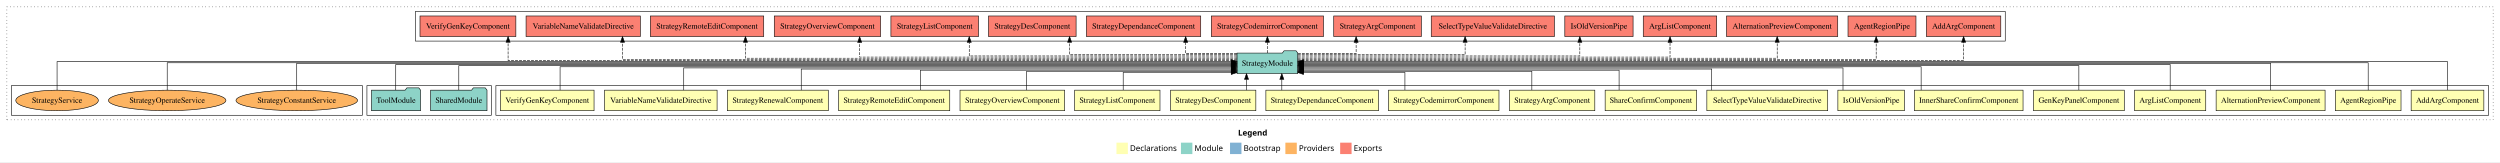
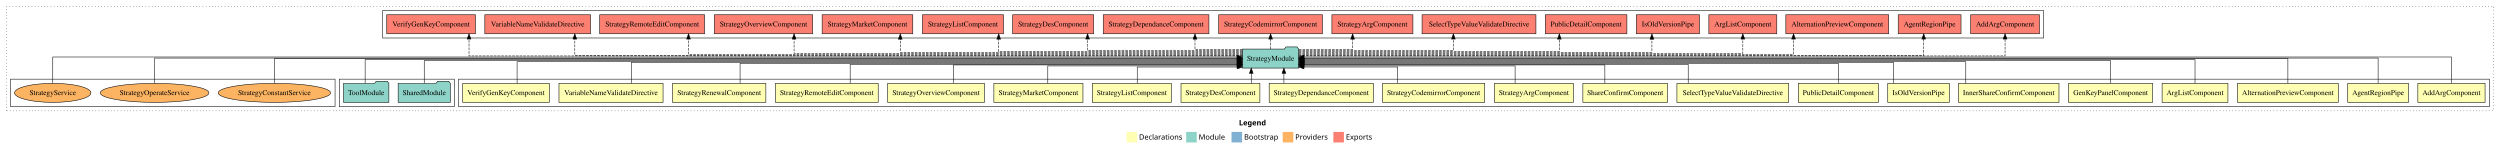
- <svg xmlns="http://www.w3.org/2000/svg" width="4381pt" height="284pt" viewBox="0.00 0.00 4381.00 284.00">
+ <svg xmlns="http://www.w3.org/2000/svg" width="4738pt" height="284pt" viewBox="0.00 0.00 4738.00 284.00">
  <g id="graph0" class="graph" transform="scale(1 1) rotate(0) translate(4 280)">
-     <polygon fill="#ffffff" stroke="transparent" points="-4,4 -4,-280 4377,-280 4377,4 -4,4" />
-     <text text-anchor="start" x="2165.509" y="-42.4" font-family="sans-serif" font-weight="bold" font-size="14.00" fill="#000000">Legend</text>
-     <polygon fill="#ffffb3" stroke="transparent" points="1952.5,-10 1952.5,-30 1972.5,-30 1972.5,-10 1952.5,-10" />
-     <text text-anchor="start" x="1976.129" y="-15.4" font-family="sans-serif" font-size="14.00" fill="#000000">  Declarations</text>
-     <polygon fill="#8dd3c7" stroke="transparent" points="2065.5,-10 2065.5,-30 2085.5,-30 2085.5,-10 2065.5,-10" />
-     <text text-anchor="start" x="2089.225" y="-15.4" font-family="sans-serif" font-size="14.00" fill="#000000">  Module</text>
-     <polygon fill="#80b1d3" stroke="transparent" points="2151.5,-10 2151.5,-30 2171.5,-30 2171.5,-10 2151.5,-10" />
-     <text text-anchor="start" x="2175.281" y="-15.4" font-family="sans-serif" font-size="14.00" fill="#000000">  Bootstrap</text>
-     <polygon fill="#fdb462" stroke="transparent" points="2248.5,-10 2248.5,-30 2268.5,-30 2268.5,-10 2248.5,-10" />
-     <text text-anchor="start" x="2272.173" y="-15.4" font-family="sans-serif" font-size="14.00" fill="#000000">  Providers</text>
-     <polygon fill="#fb8072" stroke="transparent" points="2344.5,-10 2344.5,-30 2364.5,-30 2364.5,-10 2344.5,-10" />
-     <text text-anchor="start" x="2368.226" y="-15.4" font-family="sans-serif" font-size="14.00" fill="#000000">  Exports</text>
+     <polygon fill="#ffffff" stroke="transparent" points="-4,4 -4,-280 4734,-280 4734,4 -4,4" />
+     <text text-anchor="start" x="2344.009" y="-42.4" font-family="sans-serif" font-weight="bold" font-size="14.00" fill="#000000">Legend</text>
+     <polygon fill="#ffffb3" stroke="transparent" points="2131,-10 2131,-30 2151,-30 2151,-10 2131,-10" />
+     <text text-anchor="start" x="2154.629" y="-15.4" font-family="sans-serif" font-size="14.00" fill="#000000">  Declarations</text>
+     <polygon fill="#8dd3c7" stroke="transparent" points="2244,-10 2244,-30 2264,-30 2264,-10 2244,-10" />
+     <text text-anchor="start" x="2267.725" y="-15.4" font-family="sans-serif" font-size="14.00" fill="#000000">  Module</text>
+     <polygon fill="#80b1d3" stroke="transparent" points="2330,-10 2330,-30 2350,-30 2350,-10 2330,-10" />
+     <text text-anchor="start" x="2353.781" y="-15.4" font-family="sans-serif" font-size="14.00" fill="#000000">  Bootstrap</text>
+     <polygon fill="#fdb462" stroke="transparent" points="2427,-10 2427,-30 2447,-30 2447,-10 2427,-10" />
+     <text text-anchor="start" x="2450.673" y="-15.4" font-family="sans-serif" font-size="14.00" fill="#000000">  Providers</text>
+     <polygon fill="#fb8072" stroke="transparent" points="2523,-10 2523,-30 2543,-30 2543,-10 2523,-10" />
+     <text text-anchor="start" x="2546.726" y="-15.4" font-family="sans-serif" font-size="14.00" fill="#000000">  Exports</text>
    <g id="clust1" class="cluster">
-       <polygon fill="none" stroke="#000000" stroke-dasharray="1,5" points="8,-70 8,-268 4365,-268 4365,-70 8,-70" />
+       <polygon fill="none" stroke="#000000" stroke-dasharray="1,5" points="8,-70 8,-268 4722,-268 4722,-70 8,-70" />
    </g>
    <g id="clust2" class="cluster">
-       <polygon fill="none" stroke="#000000" points="865,-78 865,-130 4357,-130 4357,-78 865,-78" />
-     </g>
-     <g id="clust22" class="cluster">
+       <polygon fill="none" stroke="#000000" points="865,-78 865,-130 4714,-130 4714,-78 865,-78" />
+     </g>
+     <g id="clust24" class="cluster">
      <polygon fill="none" stroke="#000000" points="639,-78 639,-130 857,-130 857,-78 639,-78" />
    </g>
-     <g id="clust23" class="cluster">
-       <polygon fill="none" stroke="#000000" points="724,-208 724,-260 3510,-260 3510,-208 724,-208" />
-     </g>
    <g id="clust25" class="cluster">
+       <polygon fill="none" stroke="#000000" points="721,-208 721,-260 3869,-260 3869,-208 721,-208" />
+     </g>
+     <g id="clust27" class="cluster">
      <polygon fill="none" stroke="#000000" points="16,-78 16,-130 631,-130 631,-78 16,-78" />
    </g>
    <g id="node1" class="node">
-       <polygon fill="#ffffb3" stroke="#000000" points="4348.706,-122 4221.294,-122 4221.294,-86 4348.706,-86 4348.706,-122" />
-       <text text-anchor="middle" x="4285" y="-99.8" font-family="Times,serif" font-size="14.00" fill="#000000">AddArgComponent</text>
-     </g>
-     <g id="node20" class="node">
-       <polygon fill="#8dd3c7" stroke="#000000" points="2270.204,-187 2267.204,-191 2246.204,-191 2243.204,-187 2163.796,-187 2163.796,-151 2270.204,-151 2270.204,-187" />
-       <text text-anchor="middle" x="2217" y="-164.8" font-family="Times,serif" font-size="14.00" fill="#000000">StrategyModule</text>
+       <polygon fill="#ffffb3" stroke="#000000" points="4705.706,-122 4578.294,-122 4578.294,-86 4705.706,-86 4705.706,-122" />
+       <text text-anchor="middle" x="4642" y="-99.8" font-family="Times,serif" font-size="14.00" fill="#000000">AddArgComponent</text>
+     </g>
+     <g id="node22" class="node">
+       <polygon fill="#8dd3c7" stroke="#000000" points="2457.204,-187 2454.204,-191 2433.204,-191 2430.204,-187 2350.796,-187 2350.796,-151 2457.204,-151 2457.204,-187" />
+       <text text-anchor="middle" x="2404" y="-164.8" font-family="Times,serif" font-size="14.00" fill="#000000">StrategyModule</text>
    </g>
    <g id="edge1" class="edge">
-       <path fill="none" stroke="#000000" d="M4285,-122.223C4285,-142.365 4285,-172 4285,-172 4285,-172 2280.198,-172 2280.198,-172" />
-       <polygon fill="#000000" stroke="#000000" points="2280.198,-168.5 2270.198,-172 2280.198,-175.5 2280.198,-168.5" />
+       <path fill="none" stroke="#000000" d="M4642,-122.223C4642,-142.365 4642,-172 4642,-172 4642,-172 2467.114,-172 2467.114,-172" />
+       <polygon fill="#000000" stroke="#000000" points="2467.114,-168.5 2457.114,-172 2467.114,-175.5 2467.114,-168.5" />
    </g>
    <g id="node2" class="node">
-       <polygon fill="#ffffb3" stroke="#000000" points="4203.542,-122 4088.458,-122 4088.458,-86 4203.542,-86 4203.542,-122" />
-       <text text-anchor="middle" x="4146" y="-99.8" font-family="Times,serif" font-size="14.00" fill="#000000">AgentRegionPipe</text>
+       <polygon fill="#ffffb3" stroke="#000000" points="4560.542,-122 4445.458,-122 4445.458,-86 4560.542,-86 4560.542,-122" />
+       <text text-anchor="middle" x="4503" y="-99.8" font-family="Times,serif" font-size="14.00" fill="#000000">AgentRegionPipe</text>
    </g>
    <g id="edge2" class="edge">
-       <path fill="none" stroke="#000000" d="M4146,-122.035C4146,-141.576 4146,-170 4146,-170 4146,-170 2280.353,-170 2280.353,-170" />
-       <polygon fill="#000000" stroke="#000000" points="2280.353,-166.5 2270.353,-170 2280.353,-173.5 2280.353,-166.5" />
+       <path fill="none" stroke="#000000" d="M4503,-122.035C4503,-141.576 4503,-170 4503,-170 4503,-170 2467.199,-170 2467.199,-170" />
+       <polygon fill="#000000" stroke="#000000" points="2467.2,-166.5 2457.199,-170 2467.199,-173.5 2467.2,-166.5" />
    </g>
    <g id="node3" class="node">
-       <polygon fill="#ffffb3" stroke="#000000" points="4070.461,-122 3879.539,-122 3879.539,-86 4070.461,-86 4070.461,-122" />
-       <text text-anchor="middle" x="3975" y="-99.8" font-family="Times,serif" font-size="14.00" fill="#000000">AlternationPreviewComponent</text>
+       <polygon fill="#ffffb3" stroke="#000000" points="4427.461,-122 4236.539,-122 4236.539,-86 4427.461,-86 4427.461,-122" />
+       <text text-anchor="middle" x="4332" y="-99.8" font-family="Times,serif" font-size="14.00" fill="#000000">AlternationPreviewComponent</text>
    </g>
    <g id="edge3" class="edge">
-       <path fill="none" stroke="#000000" d="M3975,-122.106C3975,-141.339 3975,-169 3975,-169 3975,-169 2280.573,-169 2280.573,-169" />
-       <polygon fill="#000000" stroke="#000000" points="2280.573,-165.5 2270.573,-169 2280.573,-172.5 2280.573,-165.5" />
+       <path fill="none" stroke="#000000" d="M4332,-122.106C4332,-141.339 4332,-169 4332,-169 4332,-169 2467.325,-169 2467.325,-169" />
+       <polygon fill="#000000" stroke="#000000" points="2467.325,-165.5 2457.325,-169 2467.325,-172.5 2467.325,-165.5" />
    </g>
    <g id="node4" class="node">
-       <polygon fill="#ffffb3" stroke="#000000" points="3861.378,-122 3736.622,-122 3736.622,-86 3861.378,-86 3861.378,-122" />
-       <text text-anchor="middle" x="3799" y="-99.8" font-family="Times,serif" font-size="14.00" fill="#000000">ArgListComponent</text>
+       <polygon fill="#ffffb3" stroke="#000000" points="4218.378,-122 4093.622,-122 4093.622,-86 4218.378,-86 4218.378,-122" />
+       <text text-anchor="middle" x="4156" y="-99.8" font-family="Times,serif" font-size="14.00" fill="#000000">ArgListComponent</text>
    </g>
    <g id="edge4" class="edge">
-       <path fill="none" stroke="#000000" d="M3799,-122.222C3799,-140.828 3799,-167 3799,-167 3799,-167 2280.543,-167 2280.543,-167" />
-       <polygon fill="#000000" stroke="#000000" points="2280.543,-163.5 2270.543,-167 2280.542,-170.5 2280.543,-163.5" />
+       <path fill="none" stroke="#000000" d="M4156,-122.222C4156,-140.828 4156,-167 4156,-167 4156,-167 2467.39,-167 2467.39,-167" />
+       <polygon fill="#000000" stroke="#000000" points="2467.39,-163.5 2457.39,-167 2467.39,-170.5 2467.39,-163.5" />
    </g>
    <g id="node5" class="node">
-       <polygon fill="#ffffb3" stroke="#000000" points="3718.577,-122 3559.423,-122 3559.423,-86 3718.577,-86 3718.577,-122" />
-       <text text-anchor="middle" x="3639" y="-99.8" font-family="Times,serif" font-size="14.00" fill="#000000">GenKeyPanelComponent</text>
+       <polygon fill="#ffffb3" stroke="#000000" points="4075.577,-122 3916.423,-122 3916.423,-86 4075.577,-86 4075.577,-122" />
+       <text text-anchor="middle" x="3996" y="-99.8" font-family="Times,serif" font-size="14.00" fill="#000000">GenKeyPanelComponent</text>
    </g>
    <g id="edge5" class="edge">
-       <path fill="none" stroke="#000000" d="M3639,-122.302C3639,-140.27 3639,-165 3639,-165 3639,-165 2280.149,-165 2280.149,-165" />
-       <polygon fill="#000000" stroke="#000000" points="2280.149,-161.5 2270.149,-165 2280.149,-168.5 2280.149,-161.5" />
+       <path fill="none" stroke="#000000" d="M3996,-122.302C3996,-140.27 3996,-165 3996,-165 3996,-165 2467.424,-165 2467.424,-165" />
+       <polygon fill="#000000" stroke="#000000" points="2467.424,-161.5 2457.424,-165 2467.424,-168.5 2467.424,-161.5" />
    </g>
    <g id="node6" class="node">
-       <polygon fill="#ffffb3" stroke="#000000" points="3541.18,-122 3350.82,-122 3350.82,-86 3541.18,-86 3541.18,-122" />
-       <text text-anchor="middle" x="3446" y="-99.8" font-family="Times,serif" font-size="14.00" fill="#000000">InnerShareConfirmComponent</text>
+       <polygon fill="#ffffb3" stroke="#000000" points="3898.18,-122 3707.82,-122 3707.82,-86 3898.18,-86 3898.18,-122" />
+       <text text-anchor="middle" x="3803" y="-99.8" font-family="Times,serif" font-size="14.00" fill="#000000">InnerShareConfirmComponent</text>
    </g>
    <g id="edge6" class="edge">
-       <path fill="none" stroke="#000000" d="M3362.584,-122.022C3362.584,-139.373 3362.584,-163 3362.584,-163 3362.584,-163 2280.336,-163 2280.336,-163" />
-       <polygon fill="#000000" stroke="#000000" points="2280.336,-159.5 2270.336,-163 2280.336,-166.5 2280.336,-159.5" />
+       <path fill="none" stroke="#000000" d="M3721.584,-122.022C3721.584,-139.373 3721.584,-163 3721.584,-163 3721.584,-163 2467.283,-163 2467.283,-163" />
+       <polygon fill="#000000" stroke="#000000" points="2467.283,-159.5 2457.283,-163 2467.283,-166.5 2467.283,-159.5" />
    </g>
    <g id="node7" class="node">
-       <polygon fill="#ffffb3" stroke="#000000" points="3333.308,-122 3216.692,-122 3216.692,-86 3333.308,-86 3333.308,-122" />
-       <text text-anchor="middle" x="3275" y="-99.8" font-family="Times,serif" font-size="14.00" fill="#000000">IsOldVersionPipe</text>
+       <polygon fill="#ffffb3" stroke="#000000" points="3690.308,-122 3573.692,-122 3573.692,-86 3690.308,-86 3690.308,-122" />
+       <text text-anchor="middle" x="3632" y="-99.8" font-family="Times,serif" font-size="14.00" fill="#000000">IsOldVersionPipe</text>
    </g>
    <g id="edge7" class="edge">
-       <path fill="none" stroke="#000000" d="M3225.663,-122.035C3225.663,-138.734 3225.663,-161 3225.663,-161 3225.663,-161 2280.163,-161 2280.163,-161" />
-       <polygon fill="#000000" stroke="#000000" points="2280.163,-157.5 2270.163,-161 2280.163,-164.5 2280.163,-157.5" />
+       <path fill="none" stroke="#000000" d="M3584.355,-122.034C3584.355,-139.06 3584.355,-162 3584.355,-162 3584.355,-162 2467.397,-162 2467.397,-162" />
+       <polygon fill="#000000" stroke="#000000" points="2467.397,-158.5 2457.397,-162 2467.397,-165.5 2467.397,-158.5" />
    </g>
    <g id="node8" class="node">
-       <polygon fill="#ffffb3" stroke="#000000" points="3198.906,-122 2987.094,-122 2987.094,-86 3198.906,-86 3198.906,-122" />
-       <text text-anchor="middle" x="3093" y="-99.8" font-family="Times,serif" font-size="14.00" fill="#000000">SelectTypeValueValidateDirective</text>
+       <polygon fill="#ffffb3" stroke="#000000" points="3555.819,-122 3404.181,-122 3404.181,-86 3555.819,-86 3555.819,-122" />
+       <text text-anchor="middle" x="3480" y="-99.8" font-family="Times,serif" font-size="14.00" fill="#000000">PublicDetailComponent</text>
    </g>
    <g id="edge8" class="edge">
-       <path fill="none" stroke="#000000" d="M2995.618,-122.009C2995.618,-138.049 2995.618,-159 2995.618,-159 2995.618,-159 2280.211,-159 2280.211,-159" />
-       <polygon fill="#000000" stroke="#000000" points="2280.211,-155.5 2270.211,-159 2280.211,-162.5 2280.211,-155.5" />
+       <path fill="none" stroke="#000000" d="M3480,-122.027C3480,-138.398 3480,-160 3480,-160 3480,-160 2467.359,-160 2467.359,-160" />
+       <polygon fill="#000000" stroke="#000000" points="2467.359,-156.5 2457.359,-160 2467.359,-163.5 2467.359,-156.5" />
    </g>
    <g id="node9" class="node">
-       <polygon fill="#ffffb3" stroke="#000000" points="2969.144,-122 2808.856,-122 2808.856,-86 2969.144,-86 2969.144,-122" />
-       <text text-anchor="middle" x="2889" y="-99.8" font-family="Times,serif" font-size="14.00" fill="#000000">ShareConfirmComponent</text>
+       <polygon fill="#ffffb3" stroke="#000000" points="3385.906,-122 3174.094,-122 3174.094,-86 3385.906,-86 3385.906,-122" />
+       <text text-anchor="middle" x="3280" y="-99.8" font-family="Times,serif" font-size="14.00" fill="#000000">SelectTypeValueValidateDirective</text>
    </g>
    <g id="edge9" class="edge">
-       <path fill="none" stroke="#000000" d="M2833.291,-122.24C2833.291,-137.571 2833.291,-157 2833.291,-157 2833.291,-157 2280.346,-157 2280.346,-157" />
-       <polygon fill="#000000" stroke="#000000" points="2280.346,-153.5 2270.346,-157 2280.345,-160.5 2280.346,-153.5" />
+       <path fill="none" stroke="#000000" d="M3195.475,-122.282C3195.475,-137.948 3195.475,-158 3195.475,-158 3195.475,-158 2467.16,-158 2467.16,-158" />
+       <polygon fill="#000000" stroke="#000000" points="2467.16,-154.5 2457.16,-158 2467.16,-161.5 2467.16,-154.5" />
    </g>
    <g id="node10" class="node">
-       <polygon fill="#ffffb3" stroke="#000000" points="2790.753,-122 2641.247,-122 2641.247,-86 2790.753,-86 2790.753,-122" />
-       <text text-anchor="middle" x="2716" y="-99.8" font-family="Times,serif" font-size="14.00" fill="#000000">StrategyArgComponent</text>
+       <polygon fill="#ffffb3" stroke="#000000" points="3156.144,-122 2995.856,-122 2995.856,-86 3156.144,-86 3156.144,-122" />
+       <text text-anchor="middle" x="3076" y="-99.8" font-family="Times,serif" font-size="14.00" fill="#000000">ShareConfirmComponent</text>
    </g>
    <g id="edge10" class="edge">
-       <path fill="none" stroke="#000000" d="M2680.413,-122.124C2680.413,-136.783 2680.413,-155 2680.413,-155 2680.413,-155 2280.159,-155 2280.159,-155" />
-       <polygon fill="#000000" stroke="#000000" points="2280.159,-151.5 2270.159,-155 2280.159,-158.5 2280.159,-151.5" />
+       <path fill="none" stroke="#000000" d="M3037.544,-122.24C3037.544,-137.571 3037.544,-157 3037.544,-157 3037.544,-157 2467.197,-157 2467.197,-157" />
+       <polygon fill="#000000" stroke="#000000" points="2467.198,-153.5 2457.197,-157 2467.197,-160.5 2467.198,-153.5" />
    </g>
    <g id="node11" class="node">
-       <polygon fill="#ffffb3" stroke="#000000" points="2622.8,-122 2429.2,-122 2429.2,-86 2622.8,-86 2622.8,-122" />
-       <text text-anchor="middle" x="2526" y="-99.8" font-family="Times,serif" font-size="14.00" fill="#000000">StrategyCodemirrorComponent</text>
+       <polygon fill="#ffffb3" stroke="#000000" points="2977.753,-122 2828.247,-122 2828.247,-86 2977.753,-86 2977.753,-122" />
+       <text text-anchor="middle" x="2903" y="-99.8" font-family="Times,serif" font-size="14.00" fill="#000000">StrategyArgComponent</text>
    </g>
    <g id="edge11" class="edge">
-       <path fill="none" stroke="#000000" d="M2457.988,-122.246C2457.988,-136.177 2457.988,-153 2457.988,-153 2457.988,-153 2280.184,-153 2280.184,-153" />
-       <polygon fill="#000000" stroke="#000000" points="2280.184,-149.5 2270.184,-153 2280.184,-156.5 2280.184,-149.5" />
+       <path fill="none" stroke="#000000" d="M2867.413,-122.124C2867.413,-136.783 2867.413,-155 2867.413,-155 2867.413,-155 2467.159,-155 2467.159,-155" />
+       <polygon fill="#000000" stroke="#000000" points="2467.159,-151.5 2457.159,-155 2467.159,-158.5 2467.159,-151.5" />
    </g>
    <g id="node12" class="node">
-       <polygon fill="#ffffb3" stroke="#000000" points="2411.666,-122 2214.334,-122 2214.334,-86 2411.666,-86 2411.666,-122" />
-       <text text-anchor="middle" x="2313" y="-99.8" font-family="Times,serif" font-size="14.00" fill="#000000">StrategyDependanceComponent</text>
+       <polygon fill="#ffffb3" stroke="#000000" points="2809.8,-122 2616.2,-122 2616.2,-86 2809.8,-86 2809.8,-122" />
+       <text text-anchor="middle" x="2713" y="-99.8" font-family="Times,serif" font-size="14.00" fill="#000000">StrategyCodemirrorComponent</text>
    </g>
    <g id="edge12" class="edge">
-       <path fill="none" stroke="#000000" d="M2242.26,-122.106C2242.26,-122.106 2242.26,-140.991 2242.26,-140.991" />
-       <polygon fill="#000000" stroke="#000000" points="2238.76,-140.991 2242.26,-150.991 2245.76,-140.991 2238.76,-140.991" />
+       <path fill="none" stroke="#000000" d="M2644.988,-122.246C2644.988,-136.177 2644.988,-153 2644.988,-153 2644.988,-153 2467.184,-153 2467.184,-153" />
+       <polygon fill="#000000" stroke="#000000" points="2467.184,-149.5 2457.184,-153 2467.184,-156.5 2467.184,-149.5" />
    </g>
    <g id="node13" class="node">
-       <polygon fill="#ffffb3" stroke="#000000" points="2196.752,-122 2047.248,-122 2047.248,-86 2196.752,-86 2196.752,-122" />
-       <text text-anchor="middle" x="2122" y="-99.8" font-family="Times,serif" font-size="14.00" fill="#000000">StrategyDesComponent</text>
+       <polygon fill="#ffffb3" stroke="#000000" points="2598.666,-122 2401.334,-122 2401.334,-86 2598.666,-86 2598.666,-122" />
+       <text text-anchor="middle" x="2500" y="-99.8" font-family="Times,serif" font-size="14.00" fill="#000000">StrategyDependanceComponent</text>
    </g>
    <g id="edge13" class="edge">
-       <path fill="none" stroke="#000000" d="M2180.387,-122.106C2180.387,-122.106 2180.387,-140.991 2180.387,-140.991" />
-       <polygon fill="#000000" stroke="#000000" points="2176.887,-140.991 2180.387,-150.991 2183.887,-140.991 2176.887,-140.991" />
+       <path fill="none" stroke="#000000" d="M2429.26,-122.106C2429.26,-122.106 2429.26,-140.991 2429.26,-140.991" />
+       <polygon fill="#000000" stroke="#000000" points="2425.76,-140.991 2429.26,-150.991 2432.76,-140.991 2425.76,-140.991" />
    </g>
    <g id="node14" class="node">
-       <polygon fill="#ffffb3" stroke="#000000" points="2028.765,-122 1879.235,-122 1879.235,-86 2028.765,-86 2028.765,-122" />
-       <text text-anchor="middle" x="1954" y="-99.8" font-family="Times,serif" font-size="14.00" fill="#000000">StrategyListComponent</text>
+       <polygon fill="#ffffb3" stroke="#000000" points="2383.752,-122 2234.248,-122 2234.248,-86 2383.752,-86 2383.752,-122" />
+       <text text-anchor="middle" x="2309" y="-99.8" font-family="Times,serif" font-size="14.00" fill="#000000">StrategyDesComponent</text>
    </g>
    <g id="edge14" class="edge">
-       <path fill="none" stroke="#000000" d="M1964.275,-122.246C1964.275,-136.177 1964.275,-153 1964.275,-153 1964.275,-153 2153.712,-153 2153.712,-153" />
-       <polygon fill="#000000" stroke="#000000" points="2153.712,-156.5 2163.712,-153 2153.712,-149.5 2153.712,-156.5" />
+       <path fill="none" stroke="#000000" d="M2367.387,-122.106C2367.387,-122.106 2367.387,-140.991 2367.387,-140.991" />
+       <polygon fill="#000000" stroke="#000000" points="2363.887,-140.991 2367.387,-150.991 2370.887,-140.991 2363.887,-140.991" />
    </g>
    <g id="node15" class="node">
+       <polygon fill="#ffffb3" stroke="#000000" points="2215.765,-122 2066.235,-122 2066.235,-86 2215.765,-86 2215.765,-122" />
+       <text text-anchor="middle" x="2141" y="-99.8" font-family="Times,serif" font-size="14.00" fill="#000000">StrategyListComponent</text>
+     </g>
+     <g id="edge15" class="edge">
+       <path fill="none" stroke="#000000" d="M2151.275,-122.246C2151.275,-136.177 2151.275,-153 2151.275,-153 2151.275,-153 2340.712,-153 2340.712,-153" />
+       <polygon fill="#000000" stroke="#000000" points="2340.712,-156.5 2350.712,-153 2340.712,-149.5 2340.712,-156.5" />
+     </g>
+     <g id="node16" class="node">
+       <polygon fill="#ffffb3" stroke="#000000" points="2048.412,-122 1879.589,-122 1879.589,-86 2048.412,-86 2048.412,-122" />
+       <text text-anchor="middle" x="1964" y="-99.8" font-family="Times,serif" font-size="14.00" fill="#000000">StrategyMarketComponent</text>
+     </g>
+     <g id="edge16" class="edge">
+       <path fill="none" stroke="#000000" d="M1981.79,-122.124C1981.79,-136.783 1981.79,-155 1981.79,-155 1981.79,-155 2340.527,-155 2340.527,-155" />
+       <polygon fill="#000000" stroke="#000000" points="2340.527,-158.5 2350.527,-155 2340.527,-151.5 2340.527,-158.5" />
+     </g>
+     <g id="node17" class="node">
      <polygon fill="#ffffb3" stroke="#000000" points="1861.68,-122 1678.32,-122 1678.32,-86 1861.68,-86 1861.68,-122" />
      <text text-anchor="middle" x="1770" y="-99.8" font-family="Times,serif" font-size="14.00" fill="#000000">StrategyOverviewComponent</text>
    </g>
-     <g id="edge15" class="edge">
-       <path fill="none" stroke="#000000" d="M1794.982,-122.124C1794.982,-136.783 1794.982,-155 1794.982,-155 1794.982,-155 2153.551,-155 2153.551,-155" />
-       <polygon fill="#000000" stroke="#000000" points="2153.551,-158.5 2163.551,-155 2153.551,-151.5 2153.551,-158.5" />
-     </g>
-     <g id="node16" class="node">
+     <g id="edge17" class="edge">
+       <path fill="none" stroke="#000000" d="M1802.979,-122.24C1802.979,-137.571 1802.979,-157 1802.979,-157 1802.979,-157 2340.663,-157 2340.663,-157" />
+       <polygon fill="#000000" stroke="#000000" points="2340.663,-160.5 2350.663,-157 2340.663,-153.5 2340.663,-160.5" />
+     </g>
+     <g id="node18" class="node">
      <polygon fill="#ffffb3" stroke="#000000" points="1660.367,-122 1465.633,-122 1465.633,-86 1660.367,-86 1660.367,-122" />
      <text text-anchor="middle" x="1563" y="-99.8" font-family="Times,serif" font-size="14.00" fill="#000000">StrategyRemoteEditComponent</text>
    </g>
-     <g id="edge16" class="edge">
-       <path fill="none" stroke="#000000" d="M1608.901,-122.24C1608.901,-137.571 1608.901,-157 1608.901,-157 1608.901,-157 2153.834,-157 2153.834,-157" />
-       <polygon fill="#000000" stroke="#000000" points="2153.834,-160.5 2163.834,-157 2153.834,-153.5 2153.834,-160.5" />
-     </g>
-     <g id="node17" class="node">
+     <g id="edge18" class="edge">
+       <path fill="none" stroke="#000000" d="M1607.239,-122.282C1607.239,-137.948 1607.239,-158 1607.239,-158 1607.239,-158 2340.796,-158 2340.796,-158" />
+       <polygon fill="#000000" stroke="#000000" points="2340.796,-161.5 2350.796,-158 2340.796,-154.5 2340.796,-161.5" />
+     </g>
+     <g id="node19" class="node">
      <polygon fill="#ffffb3" stroke="#000000" points="1447.464,-122 1270.536,-122 1270.536,-86 1447.464,-86 1447.464,-122" />
      <text text-anchor="middle" x="1359" y="-99.8" font-family="Times,serif" font-size="14.00" fill="#000000">StrategyRenewalComponent</text>
    </g>
-     <g id="edge17" class="edge">
-       <path fill="none" stroke="#000000" d="M1400.071,-122.009C1400.071,-138.049 1400.071,-159 1400.071,-159 1400.071,-159 2153.714,-159 2153.714,-159" />
-       <polygon fill="#000000" stroke="#000000" points="2153.714,-162.5 2163.714,-159 2153.714,-155.5 2153.714,-162.5" />
-     </g>
-     <g id="node18" class="node">
+     <g id="edge19" class="edge">
+       <path fill="none" stroke="#000000" d="M1398.571,-122.027C1398.571,-138.398 1398.571,-160 1398.571,-160 1398.571,-160 2340.654,-160 2340.654,-160" />
+       <polygon fill="#000000" stroke="#000000" points="2340.654,-163.5 2350.654,-160 2340.654,-156.5 2340.654,-163.5" />
+     </g>
+     <g id="node20" class="node">
      <polygon fill="#ffffb3" stroke="#000000" points="1252.624,-122 1055.376,-122 1055.376,-86 1252.624,-86 1252.624,-122" />
      <text text-anchor="middle" x="1154" y="-99.8" font-family="Times,serif" font-size="14.00" fill="#000000">VariableNameValidateDirective</text>
    </g>
-     <g id="edge18" class="edge">
-       <path fill="none" stroke="#000000" d="M1194.189,-122.035C1194.189,-138.734 1194.189,-161 1194.189,-161 1194.189,-161 2153.807,-161 2153.807,-161" />
-       <polygon fill="#000000" stroke="#000000" points="2153.807,-164.5 2163.807,-161 2153.807,-157.5 2153.807,-164.5" />
-     </g>
-     <g id="node19" class="node">
+     <g id="edge20" class="edge">
+       <path fill="none" stroke="#000000" d="M1192.689,-122.034C1192.689,-139.06 1192.689,-162 1192.689,-162 1192.689,-162 2340.781,-162 2340.781,-162" />
+       <polygon fill="#000000" stroke="#000000" points="2340.781,-165.5 2350.781,-162 2340.781,-158.5 2340.781,-165.5" />
+     </g>
+     <g id="node21" class="node">
      <polygon fill="#ffffb3" stroke="#000000" points="1037.008,-122 872.991,-122 872.991,-86 1037.008,-86 1037.008,-122" />
      <text text-anchor="middle" x="955" y="-99.8" font-family="Times,serif" font-size="14.00" fill="#000000">VerifyGenKeyComponent</text>
    </g>
-     <g id="edge19" class="edge">
-       <path fill="none" stroke="#000000" d="M977.471,-122.022C977.471,-139.373 977.471,-163 977.471,-163 977.471,-163 2153.739,-163 2153.739,-163" />
-       <polygon fill="#000000" stroke="#000000" points="2153.739,-166.5 2163.739,-163 2153.739,-159.5 2153.739,-166.5" />
+     <g id="edge21" class="edge">
+       <path fill="none" stroke="#000000" d="M975.971,-122.022C975.971,-139.373 975.971,-163 975.971,-163 975.971,-163 2340.626,-163 2340.626,-163" />
+       <polygon fill="#000000" stroke="#000000" points="2340.626,-166.5 2350.626,-163 2340.626,-159.5 2340.626,-166.5" />
+     </g>
+     <g id="node25" class="node">
+       <polygon fill="#fb8072" stroke="#000000" points="3861.206,-252 3730.794,-252 3730.794,-216 3861.206,-216 3861.206,-252" />
+       <text text-anchor="middle" x="3796" y="-229.8" font-family="Times,serif" font-size="14.00" fill="#000000">AddArgComponent </text>
+     </g>
+     <g id="edge24" class="edge">
+       <path fill="none" stroke="#000000" stroke-dasharray="5,2" d="M2457.291,-174C2712.334,-174 3796,-174 3796,-174 3796,-174 3796,-205.998 3796,-205.998" />
+       <polygon fill="#000000" stroke="#000000" points="3792.5,-205.998 3796,-215.998 3799.5,-205.998 3792.5,-205.998" />
+     </g>
+     <g id="node26" class="node">
+       <polygon fill="#fb8072" stroke="#000000" points="3712.541,-252 3593.459,-252 3593.459,-216 3712.541,-216 3712.541,-252" />
+       <text text-anchor="middle" x="3653" y="-229.8" font-family="Times,serif" font-size="14.00" fill="#000000">AgentRegionPipe </text>
+     </g>
+     <g id="edge25" class="edge">
+       <path fill="none" stroke="#000000" stroke-dasharray="5,2" d="M2457.187,-175C2694.113,-175 3641.816,-175 3641.816,-175 3641.816,-175 3641.816,-205.977 3641.816,-205.977" />
+       <polygon fill="#000000" stroke="#000000" points="3638.316,-205.977 3641.816,-215.977 3645.316,-205.977 3638.316,-205.977" />
+     </g>
+     <g id="node27" class="node">
+       <polygon fill="#fb8072" stroke="#000000" points="3575.461,-252 3380.539,-252 3380.539,-216 3575.461,-216 3575.461,-252" />
+       <text text-anchor="middle" x="3478" y="-229.8" font-family="Times,serif" font-size="14.00" fill="#000000">AlternationPreviewComponent </text>
+     </g>
+     <g id="edge26" class="edge">
+       <path fill="none" stroke="#000000" stroke-dasharray="5,2" d="M2457.288,-177C2663.16,-177 3395.147,-177 3395.147,-177 3395.147,-177 3395.147,-205.965 3395.147,-205.965" />
+       <polygon fill="#000000" stroke="#000000" points="3391.647,-205.965 3395.147,-215.965 3398.647,-205.965 3391.647,-205.965" />
+     </g>
+     <g id="node28" class="node">
+       <polygon fill="#fb8072" stroke="#000000" points="3363.379,-252 3234.621,-252 3234.621,-216 3363.379,-216 3363.379,-252" />
+       <text text-anchor="middle" x="3299" y="-229.8" font-family="Times,serif" font-size="14.00" fill="#000000">ArgListComponent </text>
+     </g>
+     <g id="edge27" class="edge">
+       <path fill="none" stroke="#000000" stroke-dasharray="5,2" d="M2457.306,-179C2649.983,-179 3299,-179 3299,-179 3299,-179 3299,-205.991 3299,-205.991" />
+       <polygon fill="#000000" stroke="#000000" points="3295.5,-205.991 3299,-215.991 3302.5,-205.991 3295.5,-205.991" />
+     </g>
+     <g id="node29" class="node">
+       <polygon fill="#fb8072" stroke="#000000" points="3216.807,-252 3097.193,-252 3097.193,-216 3216.807,-216 3216.807,-252" />
+       <text text-anchor="middle" x="3157" y="-229.8" font-family="Times,serif" font-size="14.00" fill="#000000">IsOldVersionPipe </text>
+     </g>
+     <g id="edge28" class="edge">
+       <path fill="none" stroke="#000000" stroke-dasharray="5,2" d="M2457.142,-181C2624.043,-181 3126.709,-181 3126.709,-181 3126.709,-181 3126.709,-205.76 3126.709,-205.76" />
+       <polygon fill="#000000" stroke="#000000" points="3123.209,-205.76 3126.709,-215.76 3130.209,-205.76 3123.209,-205.76" />
+     </g>
+     <g id="node30" class="node">
+       <polygon fill="#fb8072" stroke="#000000" points="3079.318,-252 2924.682,-252 2924.682,-216 3079.318,-216 3079.318,-252" />
+       <text text-anchor="middle" x="3002" y="-229.8" font-family="Times,serif" font-size="14.00" fill="#000000">PublicDetailComponent </text>
+     </g>
+     <g id="edge29" class="edge">
+       <path fill="none" stroke="#000000" stroke-dasharray="5,2" d="M2457.467,-182C2595.166,-182 2951.234,-182 2951.234,-182 2951.234,-182 2951.234,-205.813 2951.234,-205.813" />
+       <polygon fill="#000000" stroke="#000000" points="2947.734,-205.813 2951.234,-215.813 2954.734,-205.813 2947.734,-205.813" />
+     </g>
+     <g id="node31" class="node">
+       <polygon fill="#fb8072" stroke="#000000" points="2906.907,-252 2691.093,-252 2691.093,-216 2906.907,-216 2906.907,-252" />
+       <text text-anchor="middle" x="2799" y="-229.8" font-family="Times,serif" font-size="14.00" fill="#000000">SelectTypeValueValidateDirective </text>
+     </g>
+     <g id="edge30" class="edge">
+       <path fill="none" stroke="#000000" stroke-dasharray="5,2" d="M2457.377,-184C2554.566,-184 2750.474,-184 2750.474,-184 2750.474,-184 2750.474,-205.949 2750.474,-205.949" />
+       <polygon fill="#000000" stroke="#000000" points="2746.974,-205.949 2750.474,-215.949 2753.974,-205.949 2746.974,-205.949" />
+     </g>
+     <g id="node32" class="node">
+       <polygon fill="#fb8072" stroke="#000000" points="2673.753,-252 2520.247,-252 2520.247,-216 2673.753,-216 2673.753,-252" />
+       <text text-anchor="middle" x="2597" y="-229.8" font-family="Times,serif" font-size="14.00" fill="#000000">StrategyArgComponent </text>
+     </g>
+     <g id="edge31" class="edge">
+       <path fill="none" stroke="#000000" stroke-dasharray="5,2" d="M2457.507,-186C2502.481,-186 2559.478,-186 2559.478,-186 2559.478,-186 2559.478,-205.853 2559.478,-205.853" />
+       <polygon fill="#000000" stroke="#000000" points="2555.978,-205.853 2559.478,-215.853 2562.978,-205.853 2555.978,-205.853" />
+     </g>
+     <g id="node33" class="node">
+       <polygon fill="#fb8072" stroke="#000000" points="2502.3,-252 2305.7,-252 2305.7,-216 2502.3,-216 2502.3,-252" />
+       <text text-anchor="middle" x="2404" y="-229.8" font-family="Times,serif" font-size="14.00" fill="#000000">StrategyCodemirrorComponent </text>
+     </g>
+     <g id="edge32" class="edge">
+       <path fill="none" stroke="#000000" stroke-dasharray="5,2" d="M2404,-187.106C2404,-187.106 2404,-205.991 2404,-205.991" />
+       <polygon fill="#000000" stroke="#000000" points="2400.5,-205.991 2404,-215.991 2407.5,-205.991 2400.5,-205.991" />
+     </g>
+     <g id="node34" class="node">
+       <polygon fill="#fb8072" stroke="#000000" points="2287.166,-252 2086.834,-252 2086.834,-216 2287.166,-216 2287.166,-252" />
+       <text text-anchor="middle" x="2187" y="-229.8" font-family="Times,serif" font-size="14.00" fill="#000000">StrategyDependanceComponent </text>
+     </g>
+     <g id="edge33" class="edge">
+       <path fill="none" stroke="#000000" stroke-dasharray="5,2" d="M2350.651,-186C2309.917,-186 2260.729,-186 2260.729,-186 2260.729,-186 2260.729,-205.853 2260.729,-205.853" />
+       <polygon fill="#000000" stroke="#000000" points="2257.229,-205.853 2260.729,-215.853 2264.229,-205.853 2257.229,-205.853" />
+     </g>
+     <g id="node35" class="node">
+       <polygon fill="#fb8072" stroke="#000000" points="2068.752,-252 1915.248,-252 1915.248,-216 2068.752,-216 2068.752,-252" />
+       <text text-anchor="middle" x="1992" y="-229.8" font-family="Times,serif" font-size="14.00" fill="#000000">StrategyDesComponent </text>
+     </g>
+     <g id="edge34" class="edge">
+       <path fill="none" stroke="#000000" stroke-dasharray="5,2" d="M2350.567,-184C2253.276,-184 2057.162,-184 2057.162,-184 2057.162,-184 2057.162,-205.949 2057.162,-205.949" />
+       <polygon fill="#000000" stroke="#000000" points="2053.662,-205.949 2057.162,-215.949 2060.662,-205.949 2053.662,-205.949" />
+     </g>
+     <g id="node36" class="node">
+       <polygon fill="#fb8072" stroke="#000000" points="1897.765,-252 1744.235,-252 1744.235,-216 1897.765,-216 1897.765,-252" />
+       <text text-anchor="middle" x="1821" y="-229.8" font-family="Times,serif" font-size="14.00" fill="#000000">StrategyListComponent </text>
+     </g>
+     <g id="edge35" class="edge">
+       <path fill="none" stroke="#000000" stroke-dasharray="5,2" d="M2350.796,-182C2219.141,-182 1888.713,-182 1888.713,-182 1888.713,-182 1888.713,-205.813 1888.713,-205.813" />
+       <polygon fill="#000000" stroke="#000000" points="1885.213,-205.813 1888.713,-215.813 1892.213,-205.813 1885.213,-205.813" />
+     </g>
+     <g id="node37" class="node">
+       <polygon fill="#fb8072" stroke="#000000" points="1725.911,-252 1554.089,-252 1554.089,-216 1725.911,-216 1725.911,-252" />
+       <text text-anchor="middle" x="1640" y="-229.8" font-family="Times,serif" font-size="14.00" fill="#000000">StrategyMarketComponent </text>
+     </g>
+     <g id="edge36" class="edge">
+       <path fill="none" stroke="#000000" stroke-dasharray="5,2" d="M2350.674,-181C2186.894,-181 1702.183,-181 1702.183,-181 1702.183,-181 1702.183,-205.76 1702.183,-205.76" />
+       <polygon fill="#000000" stroke="#000000" points="1698.683,-205.76 1702.183,-215.76 1705.683,-205.76 1698.683,-205.76" />
+     </g>
+     <g id="node38" class="node">
+       <polygon fill="#fb8072" stroke="#000000" points="1536.18,-252 1349.82,-252 1349.82,-216 1536.18,-216 1536.18,-252" />
+       <text text-anchor="middle" x="1443" y="-229.8" font-family="Times,serif" font-size="14.00" fill="#000000">StrategyOverviewComponent </text>
+     </g>
+     <g id="edge37" class="edge">
+       <path fill="none" stroke="#000000" stroke-dasharray="5,2" d="M2350.882,-179C2157.308,-179 1500.953,-179 1500.953,-179 1500.953,-179 1500.953,-205.991 1500.953,-205.991" />
+       <polygon fill="#000000" stroke="#000000" points="1497.453,-205.991 1500.953,-215.991 1504.453,-205.991 1497.453,-205.991" />
+     </g>
+     <g id="node39" class="node">
+       <polygon fill="#fb8072" stroke="#000000" points="1331.367,-252 1132.633,-252 1132.633,-216 1331.367,-216 1331.367,-252" />
+       <text text-anchor="middle" x="1232" y="-229.8" font-family="Times,serif" font-size="14.00" fill="#000000">StrategyRemoteEditComponent </text>
+     </g>
+     <g id="edge38" class="edge">
+       <path fill="none" stroke="#000000" stroke-dasharray="5,2" d="M2350.793,-177C2130.435,-177 1300.851,-177 1300.851,-177 1300.851,-177 1300.851,-205.965 1300.851,-205.965" />
+       <polygon fill="#000000" stroke="#000000" points="1297.351,-205.965 1300.851,-215.965 1304.351,-205.965 1297.351,-205.965" />
+     </g>
+     <g id="node40" class="node">
+       <polygon fill="#fb8072" stroke="#000000" points="1115.124,-252 914.876,-252 914.876,-216 1115.124,-216 1115.124,-252" />
+       <text text-anchor="middle" x="1015" y="-229.8" font-family="Times,serif" font-size="14.00" fill="#000000">VariableNameValidateDirective </text>
+     </g>
+     <g id="edge39" class="edge">
+       <path fill="none" stroke="#000000" stroke-dasharray="5,2" d="M2350.675,-175C2103.981,-175 1085.375,-175 1085.375,-175 1085.375,-175 1085.375,-205.977 1085.375,-205.977" />
+       <polygon fill="#000000" stroke="#000000" points="1081.875,-205.977 1085.375,-215.977 1088.875,-205.977 1081.875,-205.977" />
+     </g>
+     <g id="node41" class="node">
+       <polygon fill="#fb8072" stroke="#000000" points="897.008,-252 728.992,-252 728.992,-216 897.008,-216 897.008,-252" />
+       <text text-anchor="middle" x="813" y="-229.8" font-family="Times,serif" font-size="14.00" fill="#000000">VerifyGenKeyComponent </text>
+     </g>
+     <g id="edge40" class="edge">
+       <path fill="none" stroke="#000000" stroke-dasharray="5,2" d="M2350.824,-174C2081.95,-174 884.875,-174 884.875,-174 884.875,-174 884.875,-205.998 884.875,-205.998" />
+       <polygon fill="#000000" stroke="#000000" points="881.375,-205.998 884.875,-215.998 888.375,-205.998 881.375,-205.998" />
    </g>
    <g id="node23" class="node">
-       <polygon fill="#fb8072" stroke="#000000" points="3502.206,-252 3371.794,-252 3371.794,-216 3502.206,-216 3502.206,-252" />
-       <text text-anchor="middle" x="3437" y="-229.8" font-family="Times,serif" font-size="14.00" fill="#000000">AddArgComponent </text>
-     </g>
-     <g id="edge22" class="edge">
-       <path fill="none" stroke="#000000" stroke-dasharray="5,2" d="M2270.206,-174C2505.021,-174 3437,-174 3437,-174 3437,-174 3437,-205.998 3437,-205.998" />
-       <polygon fill="#000000" stroke="#000000" points="3433.5,-205.998 3437,-215.998 3440.5,-205.998 3433.5,-205.998" />
-     </g>
-     <g id="node24" class="node">
-       <polygon fill="#fb8072" stroke="#000000" points="3353.541,-252 3234.459,-252 3234.459,-216 3353.541,-216 3353.541,-252" />
-       <text text-anchor="middle" x="3294" y="-229.8" font-family="Times,serif" font-size="14.00" fill="#000000">AgentRegionPipe </text>
-     </g>
-     <g id="edge23" class="edge">
-       <path fill="none" stroke="#000000" stroke-dasharray="5,2" d="M2270.269,-176C2486.066,-176 3283.816,-176 3283.816,-176 3283.816,-176 3283.816,-205.966 3283.816,-205.966" />
-       <polygon fill="#000000" stroke="#000000" points="3280.316,-205.966 3283.816,-215.966 3287.316,-205.966 3280.316,-205.966" />
-     </g>
-     <g id="node25" class="node">
-       <polygon fill="#fb8072" stroke="#000000" points="3216.461,-252 3021.539,-252 3021.539,-216 3216.461,-216 3216.461,-252" />
-       <text text-anchor="middle" x="3119" y="-229.8" font-family="Times,serif" font-size="14.00" fill="#000000">AlternationPreviewComponent </text>
-     </g>
-     <g id="edge24" class="edge">
-       <path fill="none" stroke="#000000" stroke-dasharray="5,2" d="M2270.208,-178C2462.533,-178 3110.361,-178 3110.361,-178 3110.361,-178 3110.361,-205.973 3110.361,-205.973" />
-       <polygon fill="#000000" stroke="#000000" points="3106.861,-205.973 3110.361,-215.973 3113.861,-205.973 3106.861,-205.973" />
-     </g>
-     <g id="node26" class="node">
-       <polygon fill="#fb8072" stroke="#000000" points="3004.379,-252 2875.621,-252 2875.621,-216 3004.379,-216 3004.379,-252" />
-       <text text-anchor="middle" x="2940" y="-229.8" font-family="Times,serif" font-size="14.00" fill="#000000">ArgListComponent </text>
-     </g>
-     <g id="edge25" class="edge">
-       <path fill="none" stroke="#000000" stroke-dasharray="5,2" d="M2270.321,-180C2434.693,-180 2922.566,-180 2922.566,-180 2922.566,-180 2922.566,-205.718 2922.566,-205.718" />
-       <polygon fill="#000000" stroke="#000000" points="2919.066,-205.718 2922.566,-215.718 2926.066,-205.718 2919.066,-205.718" />
-     </g>
-     <g id="node27" class="node">
-       <polygon fill="#fb8072" stroke="#000000" points="2857.807,-252 2738.193,-252 2738.193,-216 2857.807,-216 2857.807,-252" />
-       <text text-anchor="middle" x="2798" y="-229.8" font-family="Times,serif" font-size="14.00" fill="#000000">IsOldVersionPipe </text>
-     </g>
-     <g id="edge26" class="edge">
-       <path fill="none" stroke="#000000" stroke-dasharray="5,2" d="M2270.492,-182C2408.254,-182 2764.486,-182 2764.486,-182 2764.486,-182 2764.486,-205.813 2764.486,-205.813" />
-       <polygon fill="#000000" stroke="#000000" points="2760.987,-205.813 2764.486,-215.813 2767.987,-205.813 2760.987,-205.813" />
-     </g>
-     <g id="node28" class="node">
-       <polygon fill="#fb8072" stroke="#000000" points="2719.907,-252 2504.093,-252 2504.093,-216 2719.907,-216 2719.907,-252" />
-       <text text-anchor="middle" x="2612" y="-229.8" font-family="Times,serif" font-size="14.00" fill="#000000">SelectTypeValueValidateDirective </text>
-     </g>
-     <g id="edge27" class="edge">
-       <path fill="none" stroke="#000000" stroke-dasharray="5,2" d="M2270.377,-184C2367.566,-184 2563.474,-184 2563.474,-184 2563.474,-184 2563.474,-205.949 2563.474,-205.949" />
-       <polygon fill="#000000" stroke="#000000" points="2559.974,-205.949 2563.474,-215.949 2566.974,-205.949 2559.974,-205.949" />
-     </g>
-     <g id="node29" class="node">
-       <polygon fill="#fb8072" stroke="#000000" points="2486.753,-252 2333.247,-252 2333.247,-216 2486.753,-216 2486.753,-252" />
-       <text text-anchor="middle" x="2410" y="-229.8" font-family="Times,serif" font-size="14.00" fill="#000000">StrategyArgComponent </text>
-     </g>
-     <g id="edge28" class="edge">
-       <path fill="none" stroke="#000000" stroke-dasharray="5,2" d="M2270.507,-186C2315.481,-186 2372.478,-186 2372.478,-186 2372.478,-186 2372.478,-205.853 2372.478,-205.853" />
-       <polygon fill="#000000" stroke="#000000" points="2368.978,-205.853 2372.478,-215.853 2375.978,-205.853 2368.978,-205.853" />
-     </g>
-     <g id="node30" class="node">
-       <polygon fill="#fb8072" stroke="#000000" points="2315.3,-252 2118.7,-252 2118.7,-216 2315.3,-216 2315.3,-252" />
-       <text text-anchor="middle" x="2217" y="-229.8" font-family="Times,serif" font-size="14.00" fill="#000000">StrategyCodemirrorComponent </text>
-     </g>
-     <g id="edge29" class="edge">
-       <path fill="none" stroke="#000000" stroke-dasharray="5,2" d="M2217,-187.106C2217,-187.106 2217,-205.991 2217,-205.991" />
-       <polygon fill="#000000" stroke="#000000" points="2213.5,-205.991 2217,-215.991 2220.5,-205.991 2213.5,-205.991" />
-     </g>
-     <g id="node31" class="node">
-       <polygon fill="#fb8072" stroke="#000000" points="2100.166,-252 1899.834,-252 1899.834,-216 2100.166,-216 2100.166,-252" />
-       <text text-anchor="middle" x="2000" y="-229.8" font-family="Times,serif" font-size="14.00" fill="#000000">StrategyDependanceComponent </text>
-     </g>
-     <g id="edge30" class="edge">
-       <path fill="none" stroke="#000000" stroke-dasharray="5,2" d="M2163.651,-186C2122.917,-186 2073.729,-186 2073.729,-186 2073.729,-186 2073.729,-205.853 2073.729,-205.853" />
-       <polygon fill="#000000" stroke="#000000" points="2070.229,-205.853 2073.729,-215.853 2077.229,-205.853 2070.229,-205.853" />
-     </g>
-     <g id="node32" class="node">
-       <polygon fill="#fb8072" stroke="#000000" points="1881.752,-252 1728.248,-252 1728.248,-216 1881.752,-216 1881.752,-252" />
-       <text text-anchor="middle" x="1805" y="-229.8" font-family="Times,serif" font-size="14.00" fill="#000000">StrategyDesComponent </text>
-     </g>
-     <g id="edge31" class="edge">
-       <path fill="none" stroke="#000000" stroke-dasharray="5,2" d="M2163.596,-184C2066.359,-184 1870.354,-184 1870.354,-184 1870.354,-184 1870.354,-205.949 1870.354,-205.949" />
-       <polygon fill="#000000" stroke="#000000" points="1866.854,-205.949 1870.354,-215.949 1873.854,-205.949 1866.854,-205.949" />
-     </g>
-     <g id="node33" class="node">
-       <polygon fill="#fb8072" stroke="#000000" points="1710.765,-252 1557.235,-252 1557.235,-216 1710.765,-216 1710.765,-252" />
-       <text text-anchor="middle" x="1634" y="-229.8" font-family="Times,serif" font-size="14.00" fill="#000000">StrategyListComponent </text>
-     </g>
-     <g id="edge32" class="edge">
-       <path fill="none" stroke="#000000" stroke-dasharray="5,2" d="M2163.541,-182C2030.379,-182 1694.521,-182 1694.521,-182 1694.521,-182 1694.521,-205.813 1694.521,-205.813" />
-       <polygon fill="#000000" stroke="#000000" points="1691.021,-205.813 1694.521,-215.813 1698.021,-205.813 1691.021,-205.813" />
-     </g>
-     <g id="node34" class="node">
-       <polygon fill="#fb8072" stroke="#000000" points="1539.18,-252 1352.82,-252 1352.82,-216 1539.18,-216 1539.18,-252" />
-       <text text-anchor="middle" x="1446" y="-229.8" font-family="Times,serif" font-size="14.00" fill="#000000">StrategyOverviewComponent </text>
-     </g>
-     <g id="edge33" class="edge">
-       <path fill="none" stroke="#000000" stroke-dasharray="5,2" d="M2163.877,-180C1998.279,-180 1502.453,-180 1502.453,-180 1502.453,-180 1502.453,-205.718 1502.453,-205.718" />
-       <polygon fill="#000000" stroke="#000000" points="1498.953,-205.718 1502.453,-215.718 1505.953,-205.718 1498.953,-205.718" />
-     </g>
-     <g id="node35" class="node">
-       <polygon fill="#fb8072" stroke="#000000" points="1334.367,-252 1135.633,-252 1135.633,-216 1334.367,-216 1334.367,-252" />
-       <text text-anchor="middle" x="1235" y="-229.8" font-family="Times,serif" font-size="14.00" fill="#000000">StrategyRemoteEditComponent </text>
-     </g>
-     <g id="edge34" class="edge">
-       <path fill="none" stroke="#000000" stroke-dasharray="5,2" d="M2163.871,-178C1968.663,-178 1302.351,-178 1302.351,-178 1302.351,-178 1302.351,-205.973 1302.351,-205.973" />
-       <polygon fill="#000000" stroke="#000000" points="1298.851,-205.973 1302.351,-215.973 1305.851,-205.973 1298.851,-205.973" />
-     </g>
-     <g id="node36" class="node">
-       <polygon fill="#fb8072" stroke="#000000" points="1118.124,-252 917.876,-252 917.876,-216 1118.124,-216 1118.124,-252" />
-       <text text-anchor="middle" x="1018" y="-229.8" font-family="Times,serif" font-size="14.00" fill="#000000">VariableNameValidateDirective </text>
-     </g>
-     <g id="edge35" class="edge">
-       <path fill="none" stroke="#000000" stroke-dasharray="5,2" d="M2163.63,-176C1939.619,-176 1086.875,-176 1086.875,-176 1086.875,-176 1086.875,-205.966 1086.875,-205.966" />
-       <polygon fill="#000000" stroke="#000000" points="1083.375,-205.966 1086.875,-215.966 1090.375,-205.966 1083.375,-205.966" />
-     </g>
-     <g id="node37" class="node">
-       <polygon fill="#fb8072" stroke="#000000" points="900.008,-252 731.992,-252 731.992,-216 900.008,-216 900.008,-252" />
-       <text text-anchor="middle" x="816" y="-229.8" font-family="Times,serif" font-size="14.00" fill="#000000">VerifyGenKeyComponent </text>
-     </g>
-     <g id="edge36" class="edge">
-       <path fill="none" stroke="#000000" stroke-dasharray="5,2" d="M2163.604,-174C1915.393,-174 886.375,-174 886.375,-174 886.375,-174 886.375,-205.998 886.375,-205.998" />
-       <polygon fill="#000000" stroke="#000000" points="882.875,-205.998 886.375,-215.998 889.875,-205.998 882.875,-205.998" />
-     </g>
-     <g id="node21" class="node">
      <polygon fill="#8dd3c7" stroke="#000000" points="849.423,-122 846.423,-126 825.423,-126 822.423,-122 750.577,-122 750.577,-86 849.423,-86 849.423,-122" />
      <text text-anchor="middle" x="800" y="-99.8" font-family="Times,serif" font-size="14.00" fill="#000000">SharedModule</text>
    </g>
-     <g id="edge20" class="edge">
-       <path fill="none" stroke="#000000" d="M800,-122.302C800,-140.27 800,-165 800,-165 800,-165 2153.611,-165 2153.611,-165" />
-       <polygon fill="#000000" stroke="#000000" points="2153.611,-168.5 2163.611,-165 2153.611,-161.5 2153.611,-168.5" />
-     </g>
-     <g id="node22" class="node">
+     <g id="edge22" class="edge">
+       <path fill="none" stroke="#000000" d="M800,-122.302C800,-140.27 800,-165 800,-165 800,-165 2340.632,-165 2340.632,-165" />
+       <polygon fill="#000000" stroke="#000000" points="2340.632,-168.5 2350.632,-165 2340.632,-161.5 2340.632,-168.5" />
+     </g>
+     <g id="node24" class="node">
      <polygon fill="#8dd3c7" stroke="#000000" points="732.993,-122 729.993,-126 708.993,-126 705.993,-122 647.007,-122 647.007,-86 732.993,-86 732.993,-122" />
      <text text-anchor="middle" x="690" y="-99.8" font-family="Times,serif" font-size="14.00" fill="#000000">ToolModule</text>
    </g>
-     <g id="edge21" class="edge">
-       <path fill="none" stroke="#000000" d="M689.5,-122.222C689.5,-140.828 689.5,-167 689.5,-167 689.5,-167 2153.531,-167 2153.531,-167" />
-       <polygon fill="#000000" stroke="#000000" points="2153.531,-170.5 2163.531,-167 2153.531,-163.5 2153.531,-170.5" />
-     </g>
-     <g id="node38" class="node">
+     <g id="edge23" class="edge">
+       <path fill="none" stroke="#000000" d="M688,-122.222C688,-140.828 688,-167 688,-167 688,-167 2340.762,-167 2340.762,-167" />
+       <polygon fill="#000000" stroke="#000000" points="2340.762,-170.5 2350.762,-167 2340.762,-163.5 2340.762,-170.5" />
+     </g>
+     <g id="node42" class="node">
      <ellipse fill="#fdb462" stroke="#000000" cx="516" cy="-104" rx="106.516" ry="18" />
      <text text-anchor="middle" x="516" y="-99.8" font-family="Times,serif" font-size="14.00" fill="#000000">StrategyConstantService</text>
    </g>
-     <g id="edge37" class="edge">
-       <path fill="none" stroke="#000000" d="M516,-122.106C516,-141.339 516,-169 516,-169 516,-169 2153.756,-169 2153.756,-169" />
-       <polygon fill="#000000" stroke="#000000" points="2153.756,-172.5 2163.756,-169 2153.756,-165.5 2153.756,-172.5" />
-     </g>
-     <g id="node39" class="node">
+     <g id="edge41" class="edge">
+       <path fill="none" stroke="#000000" d="M516,-122.106C516,-141.339 516,-169 516,-169 516,-169 2340.537,-169 2340.537,-169" />
+       <polygon fill="#000000" stroke="#000000" points="2340.537,-172.5 2350.537,-169 2340.537,-165.5 2340.537,-172.5" />
+     </g>
+     <g id="node43" class="node">
      <ellipse fill="#fdb462" stroke="#000000" cx="289" cy="-104" rx="102.963" ry="18" />
      <text text-anchor="middle" x="289" y="-99.8" font-family="Times,serif" font-size="14.00" fill="#000000">StrategyOperateService</text>
    </g>
-     <g id="edge38" class="edge">
-       <path fill="none" stroke="#000000" d="M289,-122.035C289,-141.576 289,-170 289,-170 289,-170 2153.675,-170 2153.675,-170" />
-       <polygon fill="#000000" stroke="#000000" points="2153.675,-173.5 2163.675,-170 2153.675,-166.5 2153.675,-173.5" />
-     </g>
-     <g id="node40" class="node">
+     <g id="edge42" class="edge">
+       <path fill="none" stroke="#000000" d="M289,-122.035C289,-141.576 289,-170 289,-170 289,-170 2340.661,-170 2340.661,-170" />
+       <polygon fill="#000000" stroke="#000000" points="2340.661,-173.5 2350.661,-170 2340.661,-166.5 2340.661,-173.5" />
+     </g>
+     <g id="node44" class="node">
      <ellipse fill="#fdb462" stroke="#000000" cx="96" cy="-104" rx="72.346" ry="18" />
      <text text-anchor="middle" x="96" y="-99.8" font-family="Times,serif" font-size="14.00" fill="#000000">StrategyService</text>
    </g>
-     <g id="edge39" class="edge">
-       <path fill="none" stroke="#000000" d="M96,-122.223C96,-142.365 96,-172 96,-172 96,-172 2153.776,-172 2153.776,-172" />
-       <polygon fill="#000000" stroke="#000000" points="2153.776,-175.5 2163.776,-172 2153.776,-168.5 2153.776,-175.5" />
+     <g id="edge43" class="edge">
+       <path fill="none" stroke="#000000" d="M96,-122.223C96,-142.365 96,-172 96,-172 96,-172 2340.625,-172 2340.625,-172" />
+       <polygon fill="#000000" stroke="#000000" points="2340.625,-175.5 2350.625,-172 2340.625,-168.5 2340.625,-175.5" />
    </g>
  </g>
</svg>
